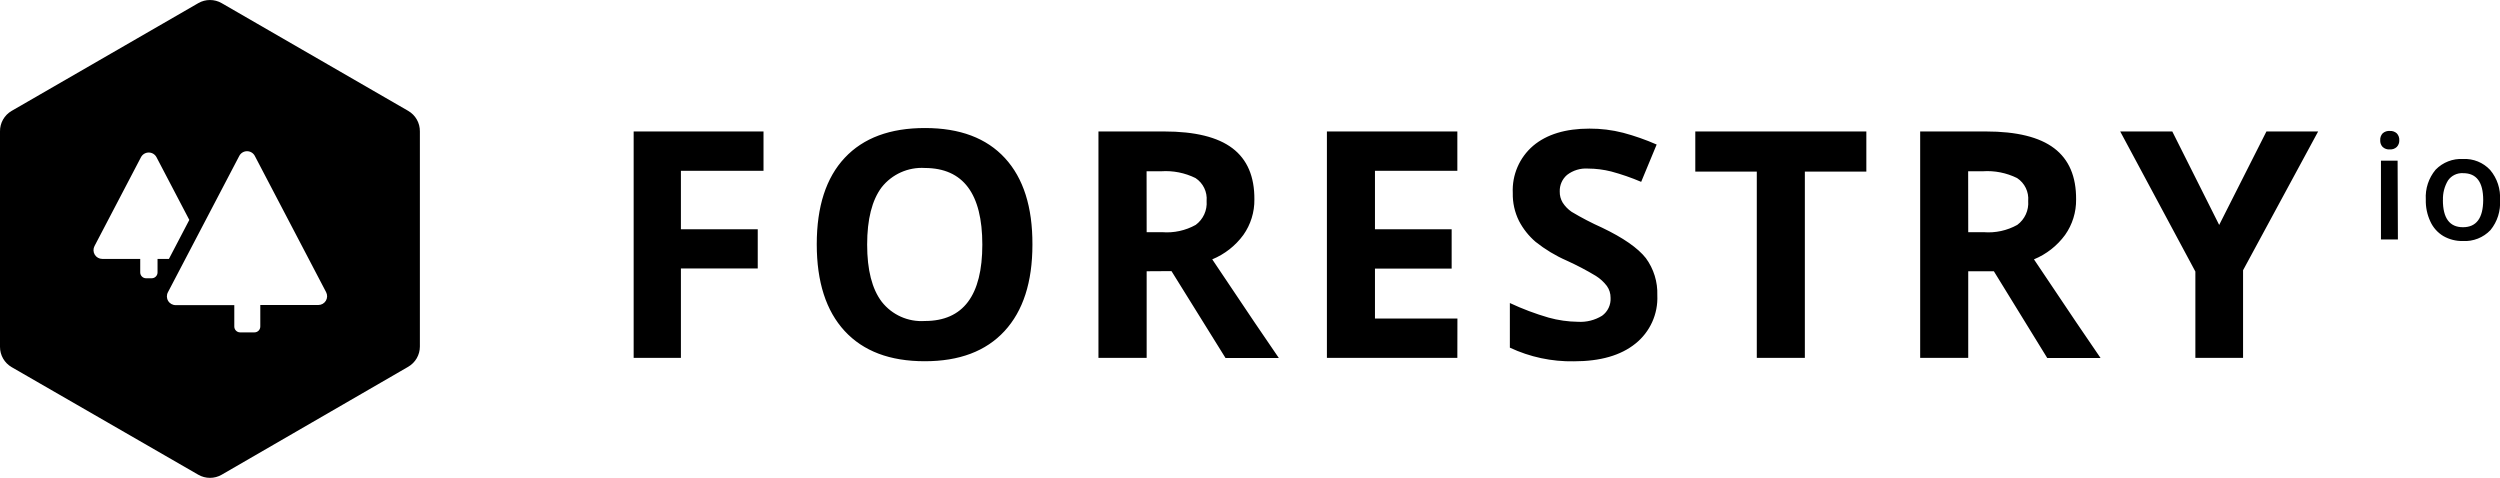
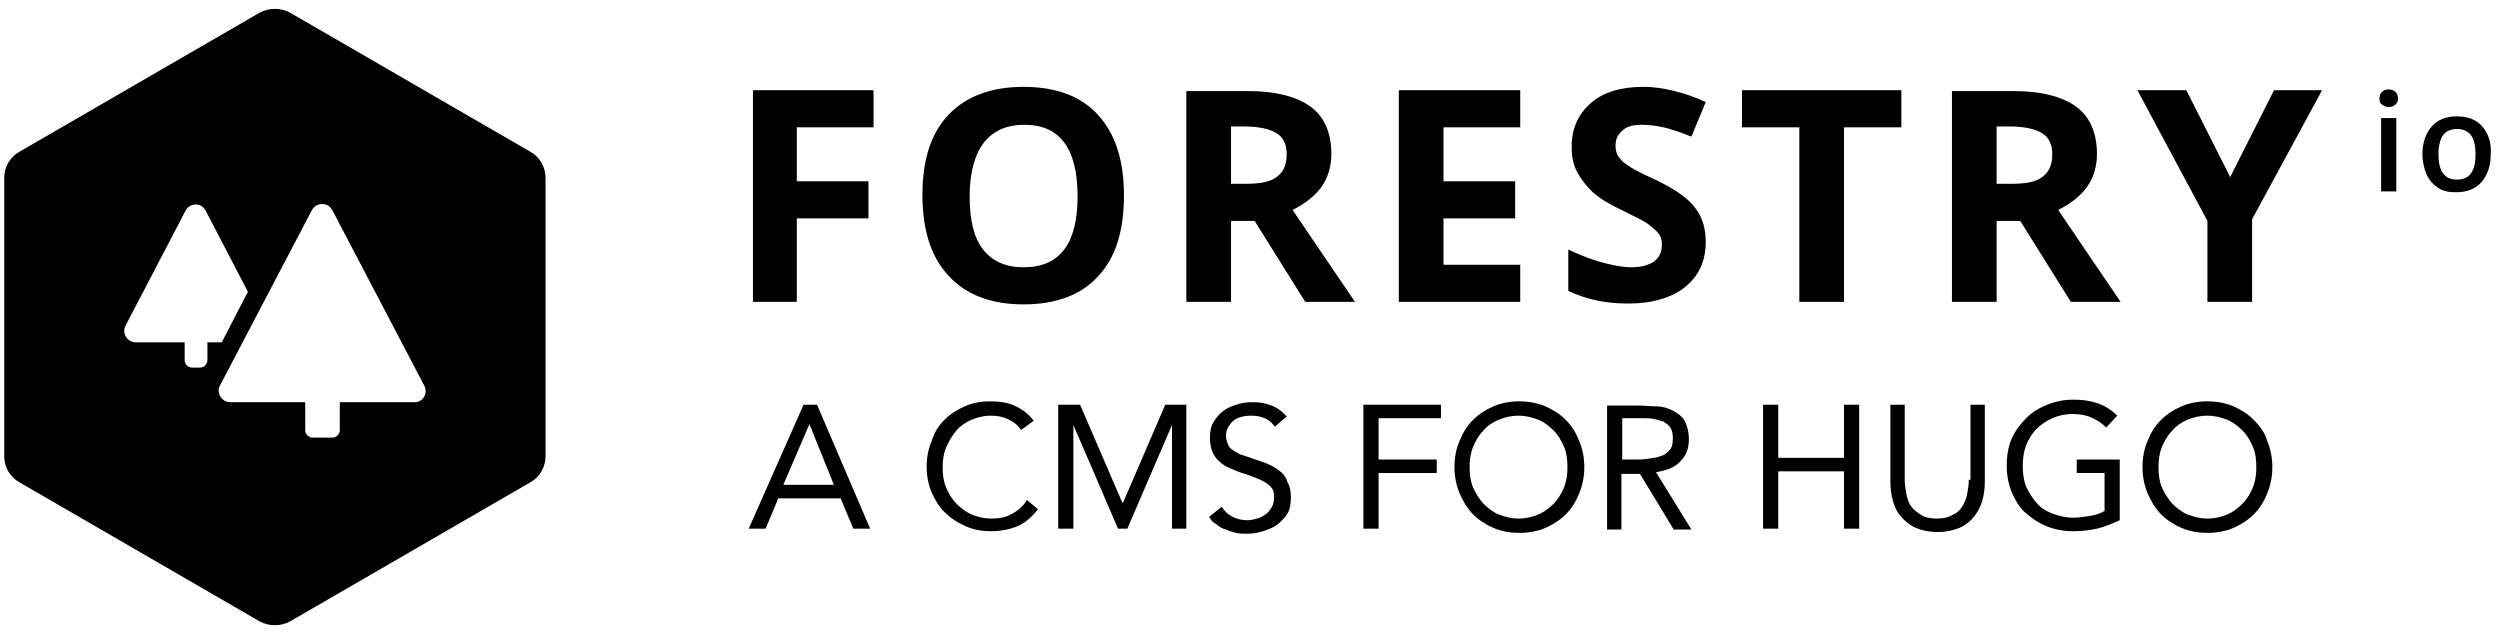
- <svg xmlns="http://www.w3.org/2000/svg" data-name="Layer 1" viewBox="0 0 342.3 65.4">
-   <path d="M55.89 15.18L30.35.43a3.2 3.2 0 0 0-3.2 0L1.6 15.18A3.2 3.2 0 0 0 0 18v29.5a3.2 3.2 0 0 0 1.6 2.77L27.15 65a3.2 3.2 0 0 0 3.2 0l25.54-14.78a3.2 3.2 0 0 0 1.6-2.77V18a3.2 3.2 0 0 0-1.6-2.82zM20 38.1a.8.8 0 0 1-.8-.8v-1.85H14a1.2 1.2 0 0 1-1.06-1.76l6.36-12.16a1.2 1.2 0 0 1 2.13 0l4.49 8.58-2.79 5.34h-1.56v1.85a.8.8 0 0 1-.8.8zm14.88 7.41h-2a.8.8 0 0 1-.8-.8v-2.93h-8.02A1.2 1.2 0 0 1 23 40l9.76-18.65a1.2 1.2 0 0 1 2.13 0L44.65 40a1.2 1.2 0 0 1-1.06 1.76h-7.95v2.93a.8.8 0 0 1-.8.82zM93.23 49h-6.47V18h17.78v5.39H93.23v8h10.52v5.37H93.23zm48.13-15.51q0 7.7-3.82 11.84t-10.94 4.13q-7.13 0-10.95-4.14t-3.82-11.88q0-7.74 3.83-11.83t11-4.08q7.15 0 10.94 4.12t3.76 11.84zm-22.63 0q0 5.2 2 7.83a6.9 6.9 0 0 0 5.9 2.63q7.87 0 7.87-10.46T126.64 23a7 7 0 0 0-5.92 2.64q-1.99 2.65-1.99 7.85zM157 37.14V49h-6.6V18h9q6.32 0 9.35 2.3t3 7a8.23 8.23 0 0 1-1.51 4.87 10 10 0 0 1-4.26 3.34q7 10.46 9.12 13.51h-7.3l-7.4-11.9zm0-5.35h2.12a8.11 8.11 0 0 0 4.6-1 3.71 3.71 0 0 0 1.49-3.27 3.4 3.4 0 0 0-1.52-3.14 9.21 9.21 0 0 0-4.7-.93h-2zM199.54 49h-17.86V18h17.86v5.39h-11.28v8h10.5v5.39h-10.5v6.83h11.29zm27.38-8.57a8 8 0 0 1-3 6.62q-3 2.42-8.41 2.42a19.75 19.75 0 0 1-8.78-1.87v-6.11a36.16 36.16 0 0 0 5.31 2 15.72 15.72 0 0 0 4 .57 5.66 5.66 0 0 0 3.32-.83 2.83 2.83 0 0 0 1.16-2.46 2.72 2.72 0 0 0-.51-1.62 5.7 5.7 0 0 0-1.5-1.37 38.65 38.65 0 0 0-4-2.1 19.06 19.06 0 0 1-4.26-2.57 9.62 9.62 0 0 1-2.27-2.86 8.17 8.17 0 0 1-.85-3.82 8 8 0 0 1 2.79-6.47q2.79-2.35 7.71-2.35a18.21 18.21 0 0 1 4.61.57 31.78 31.78 0 0 1 4.59 1.61l-2.12 5.11a31 31 0 0 0-4.1-1.42 13.22 13.22 0 0 0-3.19-.4 4.22 4.22 0 0 0-2.86.87 2.87 2.87 0 0 0-1 2.27 2.81 2.81 0 0 0 .4 1.52 4.42 4.42 0 0 0 1.22 1.26 39.57 39.57 0 0 0 4.17 2.17q4.35 2.08 6 4.17a8.14 8.14 0 0 1 1.57 5.09zm20.2 8.57h-6.58V23.5h-8.42V18h23.42v5.5h-8.42zm22.37-11.86V49h-6.58V18h9q6.32 0 9.35 2.3t3 7a8.23 8.23 0 0 1-1.51 4.87 10 10 0 0 1-4.26 3.34q7 10.46 9.12 13.51h-7.3L273 37.14zm0-5.35h2.12a8.11 8.11 0 0 0 4.6-1 3.71 3.71 0 0 0 1.49-3.27 3.4 3.4 0 0 0-1.52-3.14 9.21 9.21 0 0 0-4.7-.93h-2zm34.36-.99l6.47-12.8h7.08l-10.28 19v12h-6.53V37.18L290.3 18h7.13zm22.05-11.6a1.27 1.27 0 0 1 .33-.94 1.31 1.31 0 0 1 1-.33 1.28 1.28 0 0 1 .94.33 1.27 1.27 0 0 1 .34.94 1.24 1.24 0 0 1-.34.92 1.27 1.27 0 0 1-.94.34 1.3 1.3 0 0 1-1-.34 1.24 1.24 0 0 1-.33-.92zm2.42 13.59H326V22h2.28zm13.98-5.4a5.86 5.86 0 0 1-1.3 4.11 4.84 4.84 0 0 1-3.8 1.5 5.15 5.15 0 0 1-2.66-.68 4.49 4.49 0 0 1-1.78-2 6.64 6.64 0 0 1-.62-3 5.82 5.82 0 0 1 1.34-4.08 4.86 4.86 0 0 1 3.78-1.47 4.73 4.73 0 0 1 3.69 1.5 5.79 5.79 0 0 1 1.35 4.12zm-7.82 0q0 3.72 2.75 3.72t2.77-3.72q0-3.68-2.74-3.68a2.34 2.34 0 0 0-2.08 1 4.85 4.85 0 0 0-.69 2.68z" />
+ <svg xmlns="http://www.w3.org/2000/svg" version="1.1" id="Layer_1" x="0px" y="0px" viewBox="0 0 296.5 76" style="enable-background:new 0 0 296.5 76;" xml:space="preserve">
+   <style type="text/css">
+ 	.st0{fill:none;}
+ </style>
+   <g>
+     <path class="st0" d="M198,53.5c0.3-0.3,0.4-0.8,0.4-1.4c0-0.5-0.1-0.9-0.3-1.3c-0.2-0.3-0.5-0.6-0.8-0.7c-0.3-0.2-0.7-0.3-1.1-0.3   c-0.4-0.1-0.8-0.1-1.3-0.1h-2.5v4.9h1.6c0.5,0,1,0,1.5,0c0.5,0,1-0.1,1.4-0.3C197.3,54,197.7,53.8,198,53.5z" />
+     <path class="st0" d="M29.5,34.7l-5-9.6c-0.5-1-1.9-1-2.4,0l-7.1,13.6c-0.5,0.9,0.2,2,1.2,2h5.8v2.1c0,0.5,0.4,0.9,0.9,0.9h0.9   c0.5,0,0.9-0.4,0.9-0.9v-2.1h1.7L29.5,34.7z" />
+     <path class="st0" d="M184.4,51c-0.5-0.6-1.1-1-1.8-1.3c-0.7-0.3-1.5-0.5-2.4-0.5c-0.9,0-1.6,0.2-2.4,0.5c-0.7,0.3-1.3,0.8-1.8,1.3   c-0.5,0.6-0.9,1.2-1.2,1.9c-0.3,0.7-0.4,1.5-0.4,2.4s0.1,1.6,0.4,2.4c0.3,0.7,0.7,1.4,1.2,1.9c0.5,0.6,1.1,1,1.8,1.3   c0.7,0.3,1.5,0.5,2.4,0.5c0.9,0,1.6-0.2,2.4-0.5c0.7-0.3,1.3-0.8,1.8-1.3s0.9-1.2,1.2-1.9c0.3-0.7,0.4-1.5,0.4-2.4   s-0.1-1.6-0.4-2.4C185.3,52.3,184.9,51.6,184.4,51z" />
+     <path class="st0" d="M121.4,31.6c4.2,0,6.4-2.8,6.4-8.4c0-5.6-2.1-8.5-6.3-8.5c-2.1,0-3.7,0.7-4.8,2.1c-1.1,1.4-1.6,3.5-1.6,6.3   s0.5,4.9,1.6,6.3C117.7,30.9,119.3,31.6,121.4,31.6z" />
+     <path class="st0" d="M151.3,15.8c-0.8-0.5-2.1-0.8-3.8-0.8h-1.6v6.8h1.7c1.7,0,2.9-0.3,3.7-0.8c0.8-0.6,1.2-1.4,1.2-2.6   C152.6,17.2,152.1,16.3,151.3,15.8z" />
+     <polygon class="st0" points="96,50.3 92.9,57.5 99,57.5 96,50.3  " />
+     <path class="st0" d="M242.1,15.8c-0.8-0.5-2.1-0.8-3.8-0.8h-1.6v6.8h1.7c1.7,0,2.9-0.3,3.7-0.8c0.8-0.6,1.2-1.4,1.2-2.6   C243.4,17.2,243,16.3,242.1,15.8z" />
+     <path class="st0" d="M39.5,24.9c-0.3-0.5-0.7-0.7-1.2-0.7s-0.9,0.2-1.2,0.7L26.2,45.7c-0.5,0.9,0.2,2,1.2,2h8.9V51   c0,0.5,0.4,0.9,0.9,0.9h2.3c0.5,0,0.9-0.4,0.9-0.9v-3.3h8.9c1,0,1.7-1.1,1.2-2L39.5,24.9z" />
+     <path class="st0" d="M291.4,15.3c-0.8,0-1.3,0.3-1.7,0.8c-0.3,0.5-0.5,1.2-0.5,2.2c0,2,0.7,3,2.2,3c1.5,0,2.2-1,2.2-3   C293.6,16.3,292.9,15.3,291.4,15.3z" />
+     <path class="st0" d="M266,51c-0.5-0.6-1.1-1-1.8-1.3c-0.7-0.3-1.5-0.5-2.4-0.5c-0.9,0-1.6,0.2-2.4,0.5c-0.7,0.3-1.3,0.8-1.8,1.3   c-0.5,0.6-0.9,1.2-1.2,1.9c-0.3,0.7-0.4,1.5-0.4,2.4s0.1,1.6,0.4,2.4c0.3,0.7,0.7,1.4,1.2,1.9c0.5,0.6,1.1,1,1.8,1.3   c0.7,0.3,1.5,0.5,2.4,0.5c0.9,0,1.6-0.2,2.4-0.5c0.7-0.3,1.3-0.8,1.8-1.3s0.9-1.2,1.2-1.9c0.3-0.7,0.4-1.5,0.4-2.4   s-0.1-1.6-0.4-2.4C266.9,52.3,266.5,51.6,266,51z" />
+     <polygon points="89.3,35.8 94.5,35.8 94.5,25.9 103,25.9 103,21.5 94.5,21.5 94.5,15.1 103.6,15.1 103.6,10.7 89.3,10.7  " />
+     <path d="M121.4,36.1c3.8,0,6.8-1.1,8.8-3.3c2.1-2.2,3.1-5.4,3.1-9.6c0-4.2-1-7.3-3.1-9.6c-2-2.2-5-3.3-8.8-3.3s-6.8,1.1-8.9,3.3   c-2.1,2.2-3.1,5.4-3.1,9.5s1,7.4,3.1,9.6C114.6,35,117.6,36.1,121.4,36.1z M116.7,16.9c1.1-1.4,2.7-2.1,4.8-2.1   c4.2,0,6.3,2.8,6.3,8.5c0,5.6-2.1,8.4-6.4,8.4c-2.1,0-3.7-0.7-4.8-2.1c-1.1-1.4-1.6-3.5-1.6-6.3S115.6,18.3,116.7,16.9z" />
+     <path d="M156.7,22.2c0.8-1.1,1.2-2.5,1.2-3.9c0-2.5-0.8-4.4-2.4-5.6s-4.1-1.9-7.5-1.9h-7.3v25h5.3v-9.6h2.8l6,9.6h5.9   c-1.1-1.6-3.6-5.3-7.4-10.9C154.7,24.2,155.9,23.3,156.7,22.2z M151.4,21c-0.8,0.6-2,0.8-3.7,0.8h-1.7v-6.8h1.6   c1.7,0,3,0.3,3.8,0.8c0.8,0.5,1.2,1.3,1.2,2.5C152.6,19.6,152.2,20.4,151.4,21z" />
+     <polygon points="180.3,31.4 171.2,31.4 171.2,25.9 179.7,25.9 179.7,21.5 171.2,21.5 171.2,15.1 180.3,15.1 180.3,10.7 165.9,10.7    165.9,35.8 180.3,35.8  " />
+     <path d="M196.3,21.3c-1.8-0.8-2.9-1.4-3.4-1.8c-0.5-0.3-0.8-0.7-1-1c-0.2-0.3-0.3-0.8-0.3-1.2c0-0.8,0.3-1.4,0.8-1.8   c0.5-0.5,1.3-0.7,2.3-0.7c0.8,0,1.7,0.1,2.6,0.3c0.9,0.2,2,0.6,3.3,1.1l1.7-4.1c-1.3-0.6-2.5-1-3.7-1.3c-1.2-0.3-2.4-0.5-3.7-0.5   c-2.6,0-4.7,0.6-6.2,1.9c-1.5,1.3-2.3,3-2.3,5.2c0,1.2,0.2,2.2,0.7,3.1s1.1,1.6,1.8,2.3c0.8,0.7,1.9,1.4,3.4,2.1   c1.6,0.8,2.7,1.3,3.2,1.7c0.5,0.4,0.9,0.7,1.2,1.1c0.3,0.4,0.4,0.8,0.4,1.3c0,0.9-0.3,1.5-0.9,2c-0.6,0.4-1.5,0.7-2.7,0.7   c-1,0-2-0.2-3.2-0.5c-1.2-0.3-2.6-0.8-4.3-1.6v4.9c2.1,1,4.4,1.5,7.1,1.5c2.9,0,5.2-0.7,6.8-2c1.6-1.3,2.4-3.1,2.4-5.3   c0-1.6-0.4-3-1.3-4.1C200.2,23.5,198.6,22.4,196.3,21.3z" />
+     <polygon points="213.4,35.8 218.7,35.8 218.7,15.1 225.5,15.1 225.5,10.7 206.6,10.7 206.6,15.1 213.4,15.1  " />
+     <path d="M247.5,22.2c0.8-1.1,1.2-2.5,1.2-3.9c0-2.5-0.8-4.4-2.4-5.6c-1.6-1.2-4.1-1.9-7.5-1.9h-7.3v25h5.3v-9.6h2.8l6,9.6h5.9   c-1.1-1.6-3.6-5.3-7.4-10.9C245.5,24.2,246.7,23.3,247.5,22.2z M242.2,21c-0.8,0.6-2,0.8-3.7,0.8h-1.7v-6.8h1.6   c1.7,0,3,0.3,3.8,0.8c0.8,0.5,1.2,1.3,1.2,2.5C243.4,19.6,243,20.4,242.2,21z" />
+     <polygon points="264.5,21 259.3,10.7 253.5,10.7 261.8,26.2 261.8,35.8 267.1,35.8 267.1,26 275.4,10.7 269.7,10.7  " />
+     <rect x="282.4" y="14" width="1.8" height="8.7" />
+     <path d="M283.3,10.6c-0.3,0-0.6,0.1-0.8,0.3c-0.2,0.2-0.3,0.4-0.3,0.8c0,0.3,0.1,0.6,0.3,0.7s0.4,0.3,0.8,0.3   c0.3,0,0.6-0.1,0.8-0.3s0.3-0.4,0.3-0.7c0-0.3-0.1-0.6-0.3-0.8C283.9,10.7,283.6,10.6,283.3,10.6z" />
+     <path d="M294.4,15c-0.7-0.8-1.7-1.2-3-1.2c-1.3,0-2.3,0.4-3,1.2c-0.7,0.8-1.1,1.9-1.1,3.3c0,0.9,0.2,1.7,0.5,2.4   c0.3,0.7,0.8,1.2,1.4,1.6c0.6,0.4,1.3,0.5,2.1,0.5c1.3,0,2.3-0.4,3-1.2c0.7-0.8,1.1-1.9,1.1-3.3C295.5,16.9,295.1,15.8,294.4,15z    M291.4,21.3c-1.5,0-2.2-1-2.2-3c0-1,0.2-1.7,0.5-2.2c0.3-0.5,0.9-0.8,1.7-0.8c1.5,0,2.2,1,2.2,3C293.6,20.3,292.9,21.3,291.4,21.3   z" />
+     <path d="M62.9,18L34.4,1.5c-1.1-0.6-2.5-0.6-3.6,0L2.3,18c-1.1,0.6-1.8,1.8-1.8,3.1v33c0,1.3,0.7,2.5,1.8,3.1l28.5,16.5   c1.1,0.6,2.5,0.6,3.6,0l28.5-16.5c1.1-0.6,1.8-1.8,1.8-3.1v-33C64.7,19.8,64,18.6,62.9,18z M24.6,42.7c0,0.5-0.4,0.9-0.9,0.9h-0.9   c-0.5,0-0.9-0.4-0.9-0.9v-2.1h-5.8c-1,0-1.7-1.1-1.2-2l7.1-13.6c0.5-1,1.9-1,2.4,0l5,9.6l-3.1,6h-1.7V42.7z M49.2,47.7h-8.9V51   c0,0.5-0.4,0.9-0.9,0.9h-2.3c-0.5,0-0.9-0.4-0.9-0.9v-3.3h-8.9c-1,0-1.7-1.1-1.2-2l10.9-20.8c0.3-0.5,0.7-0.7,1.2-0.7   s0.9,0.2,1.2,0.7l10.9,20.8C50.8,46.6,50.2,47.7,49.2,47.7z" />
+     <path d="M95.3,48l-6.5,14.7h2l1.5-3.6h7.4l1.5,3.6h2L96.9,48H95.3z M92.9,57.5l3.1-7.2h0l2.9,7.2H92.9z" />
+     <path d="M119.9,61c-0.7,0.4-1.5,0.5-2.4,0.5c-0.8,0-1.6-0.2-2.3-0.5c-0.7-0.3-1.3-0.8-1.8-1.3c-0.5-0.5-0.9-1.2-1.2-1.9   c-0.3-0.7-0.4-1.5-0.4-2.4c0-0.8,0.1-1.6,0.4-2.3c0.3-0.7,0.7-1.4,1.2-2c0.5-0.6,1.1-1,1.8-1.3c0.7-0.3,1.4-0.5,2.3-0.5   c0.7,0,1.4,0.1,2,0.4c0.7,0.3,1.2,0.7,1.6,1.3l1.5-1.1c-0.6-0.8-1.4-1.4-2.3-1.8s-1.9-0.5-2.9-0.5c-1.1,0-2.1,0.2-3,0.6   s-1.7,0.9-2.4,1.6c-0.7,0.7-1.2,1.5-1.5,2.5c-0.4,0.9-0.6,2-0.6,3c0,1.1,0.2,2.2,0.6,3.1c0.4,0.9,0.9,1.8,1.6,2.4   c0.7,0.7,1.5,1.2,2.4,1.6s1.9,0.6,3,0.6c1.2,0,2.2-0.2,3.2-0.6c0.9-0.4,1.7-1.1,2.4-2l-1.3-1.1C121.3,60.1,120.7,60.6,119.9,61z" />
+     <polygon points="133.2,59.6 133.1,59.6 128.1,48 125.5,48 125.5,62.7 127.3,62.7 127.3,50.4 127.3,50.4 132.6,62.7 133.7,62.7    139,50.4 139,50.4 139,62.7 140.7,62.7 140.7,48 138.2,48  " />
+     <path d="M151.7,55.8c-0.4-0.3-0.9-0.6-1.4-0.8c-0.5-0.2-1.1-0.4-1.7-0.6c-0.6-0.2-1.1-0.4-1.5-0.5c-0.4-0.2-0.7-0.4-1-0.6   s-0.4-0.4-0.5-0.7c-0.1-0.3-0.2-0.6-0.2-0.9c0-0.4,0.1-0.8,0.3-1.1c0.2-0.3,0.4-0.6,0.7-0.8c0.3-0.2,0.6-0.3,1-0.4   c0.4-0.1,0.8-0.1,1.1-0.1c0.5,0,1,0.1,1.5,0.3c0.5,0.2,0.9,0.6,1.2,1l1.4-1.2c-0.5-0.6-1.2-1.1-1.8-1.3c-0.7-0.3-1.4-0.4-2.3-0.4   c-0.7,0-1.3,0.1-1.9,0.3c-0.6,0.2-1.1,0.4-1.6,0.8s-0.8,0.8-1.1,1.3c-0.3,0.5-0.4,1.1-0.4,1.9c0,0.6,0.1,1.1,0.3,1.6   c0.2,0.4,0.4,0.8,0.8,1.1c0.3,0.3,0.7,0.6,1.2,0.8s0.9,0.4,1.5,0.6c0.7,0.2,1.2,0.4,1.7,0.6c0.5,0.2,0.9,0.4,1.2,0.6   c0.3,0.2,0.6,0.5,0.7,0.7c0.2,0.3,0.2,0.7,0.2,1.1c0,0.4-0.1,0.8-0.3,1.1c-0.2,0.3-0.4,0.6-0.7,0.8c-0.3,0.2-0.6,0.4-1,0.5   c-0.4,0.1-0.8,0.2-1.1,0.2c-0.6,0-1.2-0.1-1.8-0.4s-1-0.7-1.3-1.2l-1.5,1.2c0.2,0.4,0.5,0.7,0.9,0.9c0.3,0.3,0.7,0.5,1.1,0.6   c0.4,0.2,0.8,0.3,1.2,0.4s0.9,0.1,1.3,0.1c0.7,0,1.3-0.1,1.9-0.3s1.2-0.4,1.7-0.8c0.5-0.4,0.9-0.8,1.2-1.3c0.3-0.5,0.4-1.2,0.4-1.9   c0-0.7-0.1-1.3-0.4-1.8C152.5,56.5,152.1,56.1,151.7,55.8z" />
+     <polygon points="161.7,62.7 163.5,62.7 163.5,56.1 170.4,56.1 170.4,54.5 163.5,54.5 163.5,49.6 170.9,49.6 170.9,48 161.7,48  " />
+     <path d="M185.7,49.8c-0.7-0.7-1.5-1.2-2.4-1.6c-0.9-0.4-2-0.6-3.1-0.6s-2.2,0.2-3.1,0.6c-0.9,0.4-1.7,0.9-2.4,1.6   c-0.7,0.7-1.2,1.5-1.6,2.5c-0.4,0.9-0.6,2-0.6,3.1c0,1.1,0.2,2.1,0.6,3.1c0.4,0.9,0.9,1.8,1.6,2.5c0.7,0.7,1.5,1.2,2.4,1.6   s2,0.6,3.1,0.6s2.2-0.2,3.1-0.6s1.7-0.9,2.4-1.6c0.7-0.7,1.2-1.5,1.6-2.5c0.4-1,0.6-2,0.6-3.1c0-1.1-0.2-2.1-0.6-3.1   C186.9,51.3,186.4,50.5,185.7,49.8z M185.5,57.8c-0.3,0.7-0.7,1.4-1.2,1.9s-1.1,1-1.8,1.3c-0.7,0.3-1.5,0.5-2.4,0.5   c-0.9,0-1.6-0.2-2.4-0.5c-0.7-0.3-1.3-0.8-1.8-1.3c-0.5-0.6-0.9-1.2-1.2-1.9c-0.3-0.7-0.4-1.5-0.4-2.4s0.1-1.6,0.4-2.4   c0.3-0.7,0.7-1.4,1.2-1.9c0.5-0.6,1.1-1,1.8-1.3c0.7-0.3,1.5-0.5,2.4-0.5c0.9,0,1.6,0.2,2.4,0.5c0.7,0.3,1.3,0.8,1.8,1.3   s0.9,1.2,1.2,1.9c0.3,0.7,0.4,1.5,0.4,2.4S185.8,57,185.5,57.8z" />
+     <path d="M199.3,54.7c0.7-0.7,1-1.5,1-2.6c0-0.9-0.2-1.6-0.5-2.2c-0.3-0.5-0.8-0.9-1.4-1.2s-1.2-0.5-1.9-0.5s-1.4-0.1-2.1-0.1h-3.8   v14.7h1.7v-6.6h2.2l4,6.6h2.1l-4.2-6.8C197.7,55.8,198.7,55.4,199.3,54.7z M194,54.5h-1.6v-4.9h2.5c0.4,0,0.9,0,1.3,0.1   c0.4,0.1,0.8,0.2,1.1,0.3c0.3,0.2,0.6,0.4,0.8,0.7c0.2,0.3,0.3,0.7,0.3,1.3c0,0.6-0.1,1.1-0.4,1.4c-0.3,0.3-0.6,0.6-1.1,0.7   c-0.4,0.2-0.9,0.2-1.4,0.3C194.9,54.5,194.4,54.5,194,54.5z" />
+     <polygon points="218.7,54.3 210.9,54.3 210.9,48 209.1,48 209.1,62.7 210.9,62.7 210.9,55.9 218.7,55.9 218.7,62.7 220.5,62.7    220.5,48 218.7,48  " />
+     <path d="M233.5,56.9c0,0.6-0.1,1.2-0.2,1.7c-0.1,0.6-0.3,1-0.6,1.5s-0.7,0.8-1.2,1c-0.5,0.3-1.1,0.4-1.8,0.4   c-0.7,0-1.3-0.1-1.8-0.4c-0.5-0.3-0.9-0.6-1.2-1c-0.3-0.4-0.5-0.9-0.6-1.5c-0.1-0.6-0.2-1.1-0.2-1.7V48h-1.7v9.1   c0,0.8,0.1,1.6,0.3,2.3s0.5,1.4,1,1.9c0.4,0.5,1,1,1.7,1.3c0.7,0.3,1.6,0.5,2.6,0.5s1.9-0.2,2.6-0.5c0.7-0.3,1.3-0.8,1.7-1.3   c0.4-0.5,0.8-1.2,1-1.9s0.3-1.5,0.3-2.3V48h-1.7V56.9z" />
+     <path d="M246.2,56.1h3.4v4.5c-0.5,0.3-1.1,0.5-1.8,0.6c-0.7,0.1-1.3,0.2-1.9,0.2c-0.9,0-1.7-0.2-2.5-0.5s-1.4-0.7-1.9-1.3   s-0.9-1.2-1.2-1.9c-0.3-0.7-0.4-1.6-0.4-2.4c0-0.9,0.1-1.7,0.4-2.5c0.3-0.7,0.7-1.4,1.2-1.9c0.5-0.5,1.2-1,1.9-1.3s1.5-0.5,2.4-0.5   c0.7,0,1.5,0.1,2.2,0.4c0.7,0.3,1.3,0.7,1.8,1.2l1.3-1.4c-0.7-0.7-1.5-1.2-2.4-1.5s-1.8-0.4-2.8-0.4c-1.1,0-2.1,0.2-3.1,0.6   c-1,0.4-1.8,0.9-2.5,1.6c-0.7,0.7-1.3,1.5-1.7,2.4c-0.4,0.9-0.6,2-0.6,3.2c0,1.2,0.2,2.2,0.6,3.2c0.4,0.9,0.9,1.8,1.6,2.4   s1.5,1.2,2.5,1.6c1,0.4,2,0.6,3.2,0.6c1,0,1.9-0.1,2.8-0.3c0.9-0.2,1.8-0.6,2.7-1v-7.2h-5.1V56.1z" />
+     <path d="M267.3,49.8c-0.7-0.7-1.5-1.2-2.4-1.6c-0.9-0.4-2-0.6-3.1-0.6s-2.2,0.2-3.1,0.6c-0.9,0.4-1.7,0.9-2.4,1.6   c-0.7,0.7-1.2,1.5-1.6,2.5c-0.4,0.9-0.6,2-0.6,3.1c0,1.1,0.2,2.1,0.6,3.1c0.4,0.9,0.9,1.8,1.6,2.5c0.7,0.7,1.5,1.2,2.4,1.6   s2,0.6,3.1,0.6s2.2-0.2,3.1-0.6s1.7-0.9,2.4-1.6c0.7-0.7,1.2-1.5,1.6-2.5c0.4-1,0.6-2,0.6-3.1c0-1.1-0.2-2.1-0.6-3.1   C268.6,51.3,268,50.5,267.3,49.8z M267.2,57.8c-0.3,0.7-0.7,1.4-1.2,1.9s-1.1,1-1.8,1.3c-0.7,0.3-1.5,0.5-2.4,0.5   c-0.9,0-1.6-0.2-2.4-0.5c-0.7-0.3-1.3-0.8-1.8-1.3c-0.5-0.6-0.9-1.2-1.2-1.9c-0.3-0.7-0.4-1.5-0.4-2.4s0.1-1.6,0.4-2.4   c0.3-0.7,0.7-1.4,1.2-1.9c0.5-0.6,1.1-1,1.8-1.3c0.7-0.3,1.5-0.5,2.4-0.5c0.9,0,1.6,0.2,2.4,0.5c0.7,0.3,1.3,0.8,1.8,1.3   s0.9,1.2,1.2,1.9c0.3,0.7,0.4,1.5,0.4,2.4S267.5,57,267.2,57.8z" />
+   </g>
</svg>
